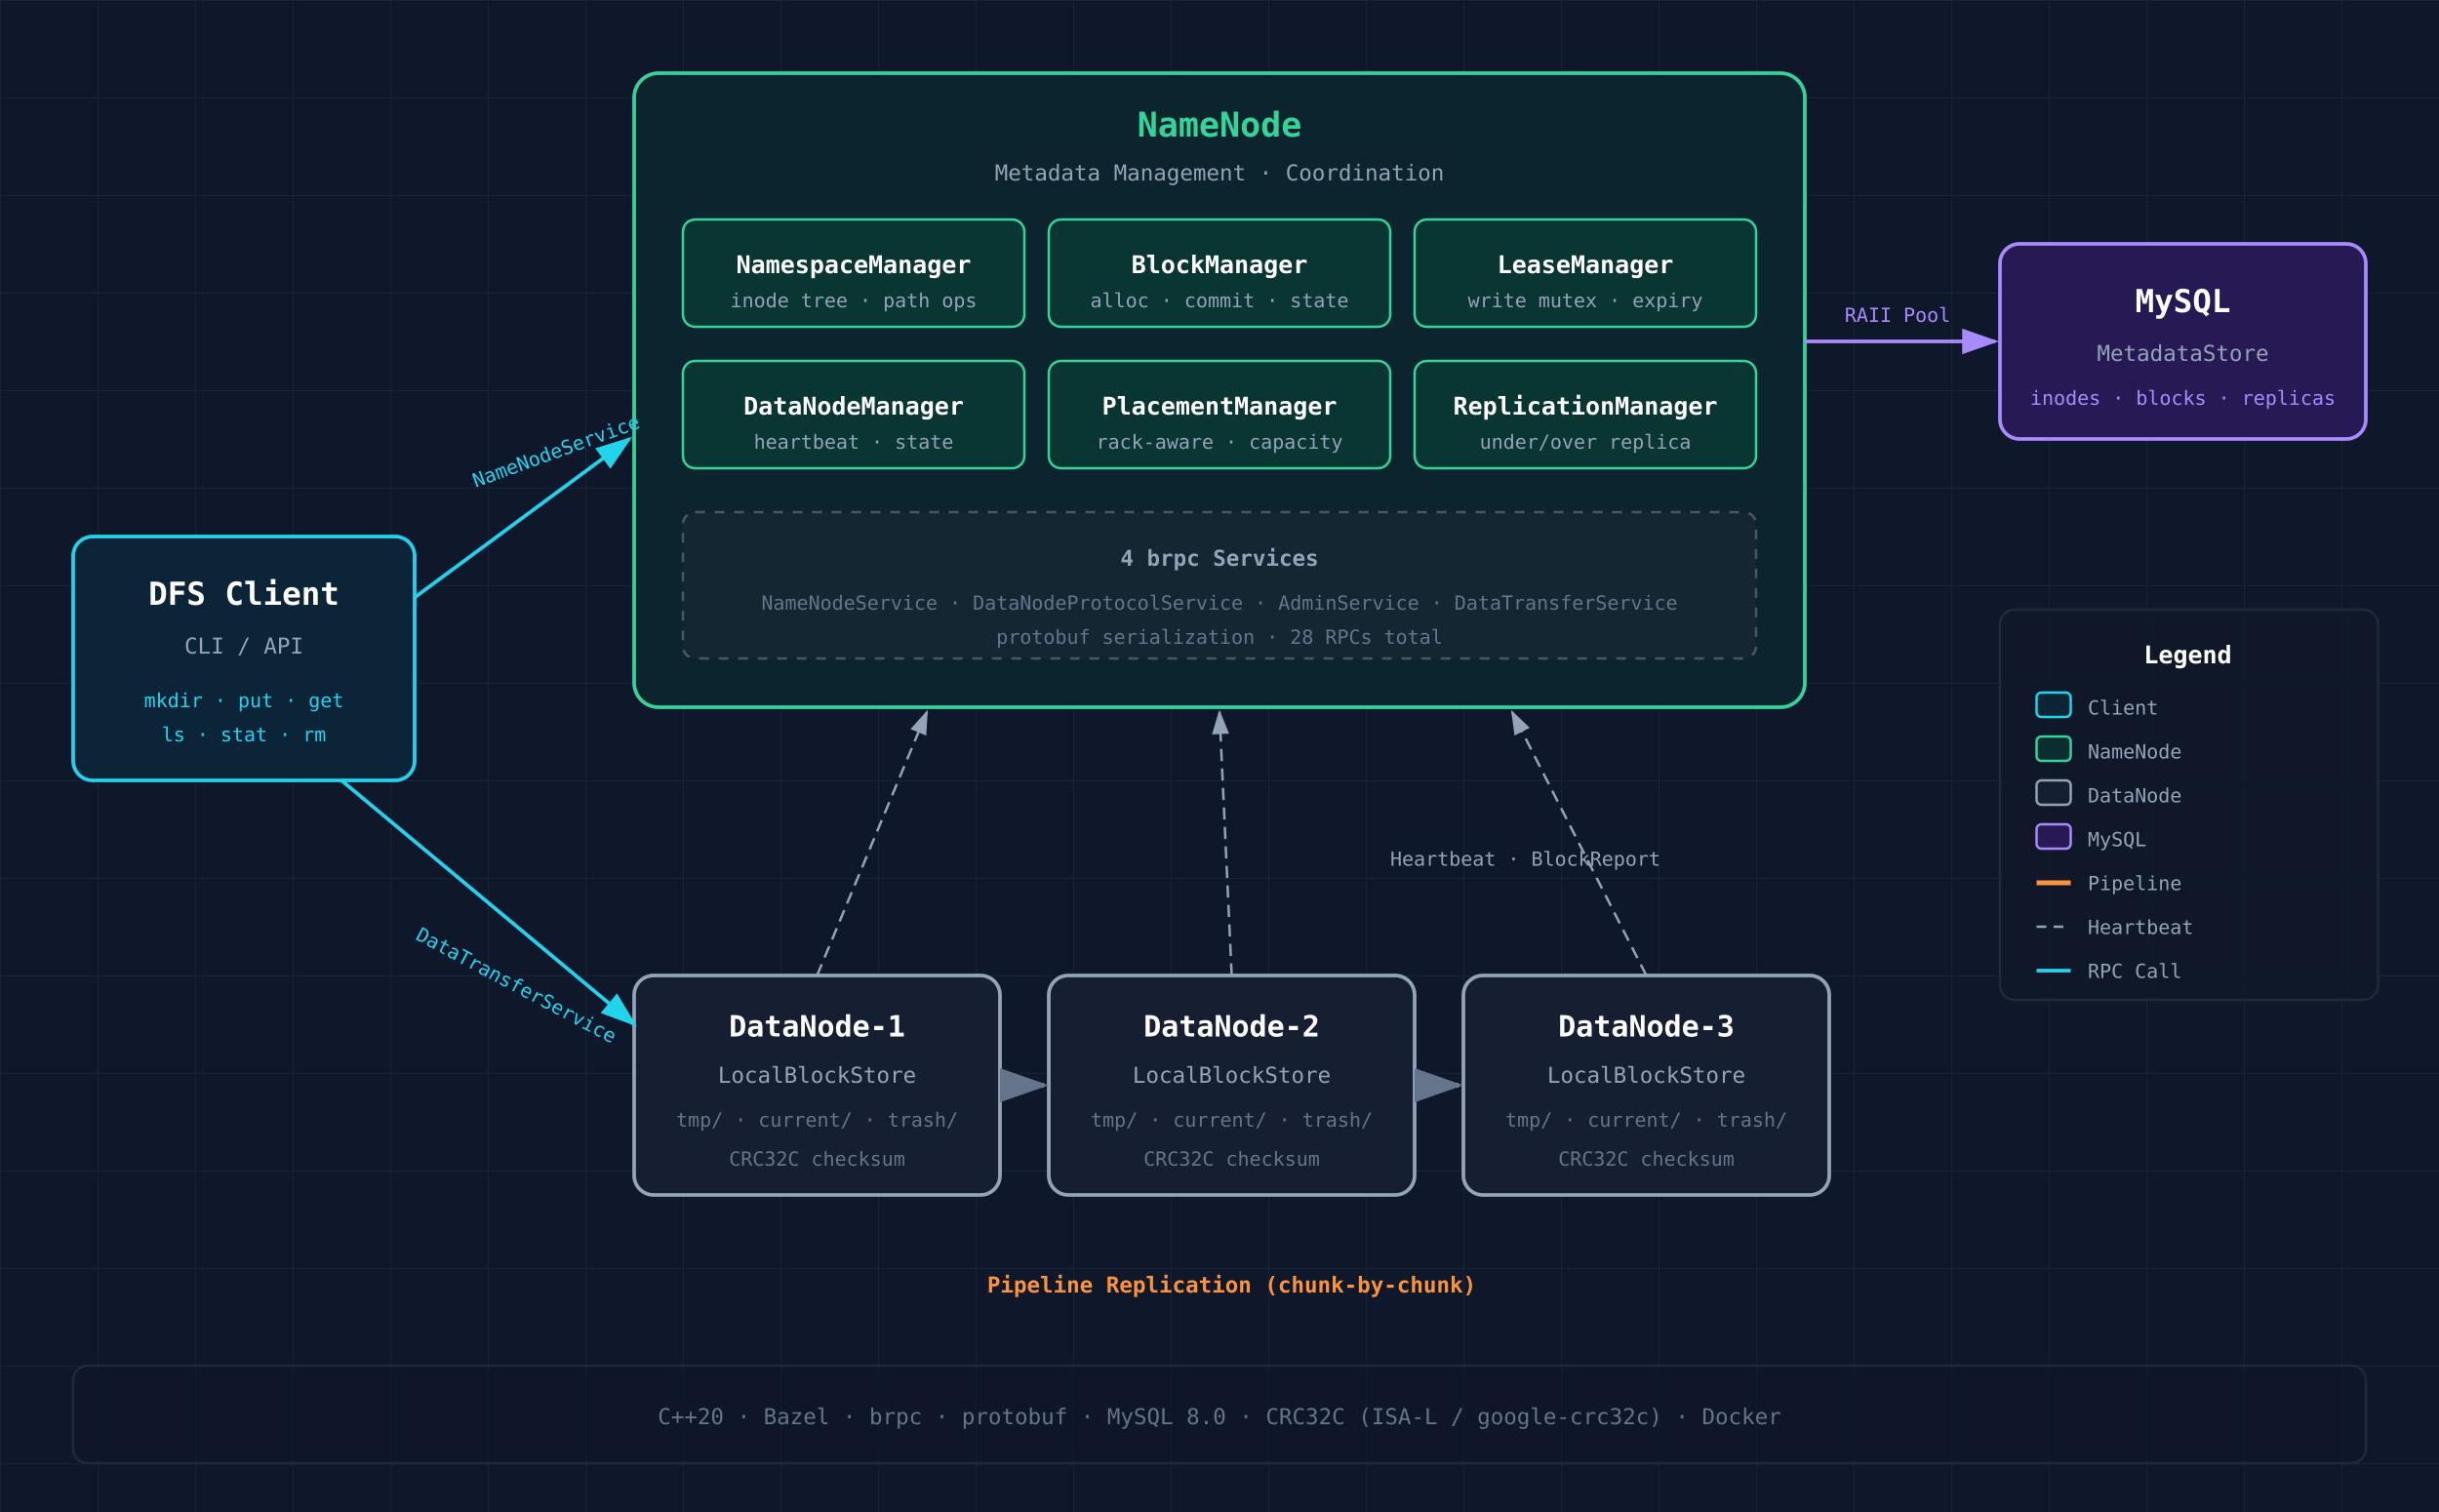
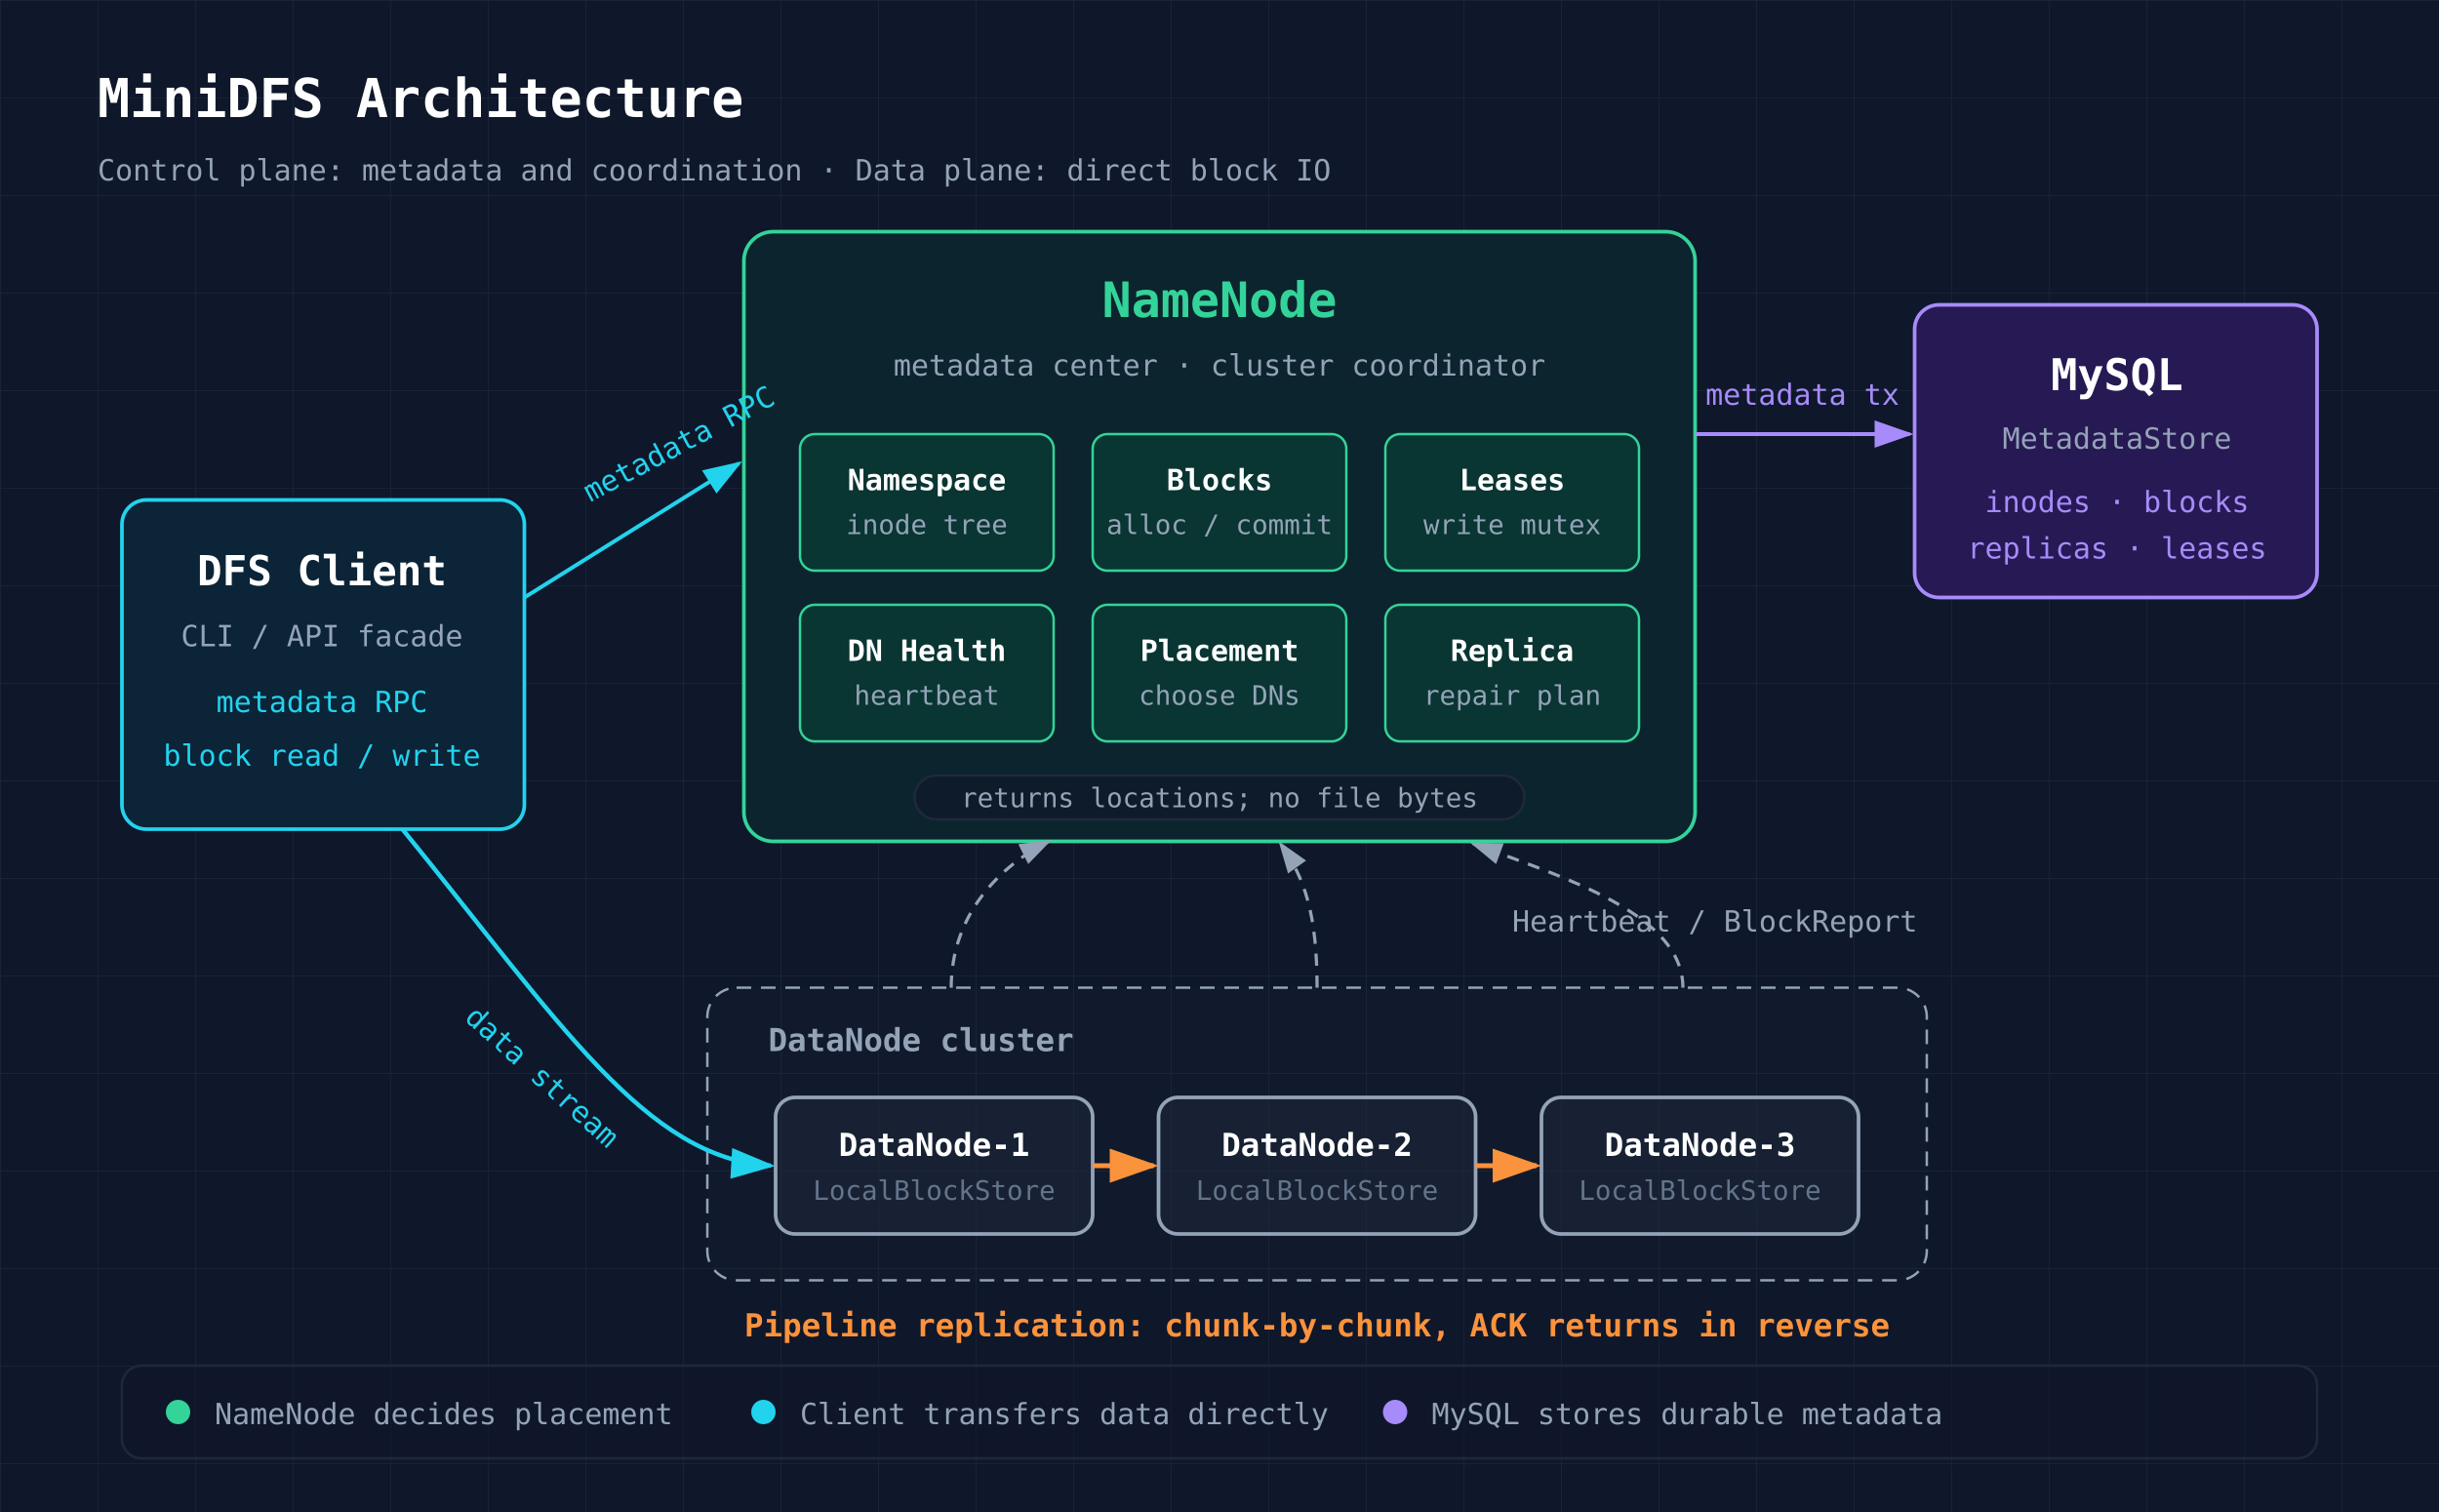
- <svg xmlns="http://www.w3.org/2000/svg" viewBox="0 0 1000 620" font-family="'JetBrains Mono', 'SF Mono', 'Fira Code', monospace">
+ <svg xmlns="http://www.w3.org/2000/svg" viewBox="0 0 1000 620" font-family="'JetBrains Mono', 'SF Mono', 'Fira Code', monospace" role="img" aria-labelledby="architecture-title architecture-desc">
  <defs>
-     <marker id="arrowhead" markerWidth="10" markerHeight="7" refX="9" refY="3.5" orient="auto">
-       <polygon points="0 0, 10 3.5, 0 7" fill="#64748b" />
+     <marker id="arrow-slate" markerWidth="10" markerHeight="7" refX="9" refY="3.5" orient="auto">
+       <polygon points="0 0, 10 3.5, 0 7" fill="#94a3b8" />
    </marker>
    <marker id="arrow-cyan" markerWidth="10" markerHeight="7" refX="9" refY="3.5" orient="auto">
      <polygon points="0 0, 10 3.5, 0 7" fill="#22d3ee" />
    </marker>
    <marker id="arrow-emerald" markerWidth="10" markerHeight="7" refX="9" refY="3.5" orient="auto">
      <polygon points="0 0, 10 3.5, 0 7" fill="#34d399" />
    </marker>
    <marker id="arrow-violet" markerWidth="10" markerHeight="7" refX="9" refY="3.5" orient="auto">
      <polygon points="0 0, 10 3.5, 0 7" fill="#a78bfa" />
    </marker>
-     <marker id="arrow-slate" markerWidth="10" markerHeight="7" refX="9" refY="3.5" orient="auto">
-       <polygon points="0 0, 10 3.5, 0 7" fill="#94a3b8" />
+     <marker id="arrow-orange" markerWidth="10" markerHeight="7" refX="9" refY="3.5" orient="auto">
+       <polygon points="0 0, 10 3.5, 0 7" fill="#fb923c" />
    </marker>
    <pattern id="grid" width="40" height="40" patternUnits="userSpaceOnUse">
      <path d="M 40 0 L 0 0 0 40" fill="none" stroke="#1e293b" stroke-width="0.5" />
    </pattern>
  </defs>
  <rect width="100%" height="100%" fill="#0f172a" />
  <rect width="100%" height="100%" fill="url(#grid)" />
-   <rect x="30" y="220" width="140" height="100" rx="8" fill="#0f172a" />
-   <rect x="30" y="220" width="140" height="100" rx="8" fill="rgba(8, 51, 68, 0.5)" stroke="#22d3ee" stroke-width="1.5" />
-   <text x="100" y="248" fill="white" font-size="13" font-weight="700" text-anchor="middle">DFS Client</text>
-   <text x="100" y="268" fill="#94a3b8" font-size="9" text-anchor="middle">CLI / API</text>
-   <text x="100" y="290" fill="#22d3ee" font-size="8" text-anchor="middle">mkdir · put · get</text>
-   <text x="100" y="304" fill="#22d3ee" font-size="8" text-anchor="middle">ls · stat · rm</text>
-   <rect x="260" y="30" width="480" height="260" rx="10" fill="#0f172a" />
-   <rect x="260" y="30" width="480" height="260" rx="10" fill="rgba(6, 78, 59, 0.25)" stroke="#34d399" stroke-width="1.5" />
-   <text x="500" y="56" fill="#34d399" font-size="14" font-weight="700" text-anchor="middle">NameNode</text>
-   <text x="500" y="74" fill="#94a3b8" font-size="9" text-anchor="middle">Metadata Management · Coordination</text>
-   <rect x="280" y="90" width="140" height="44" rx="5" fill="rgba(6, 78, 59, 0.4)" stroke="#34d399" stroke-width="1" />
-   <text x="350" y="112" fill="white" font-size="10" font-weight="600" text-anchor="middle">NamespaceManager</text>
-   <text x="350" y="126" fill="#94a3b8" font-size="8" text-anchor="middle">inode tree · path ops</text>
-   <rect x="430" y="90" width="140" height="44" rx="5" fill="rgba(6, 78, 59, 0.4)" stroke="#34d399" stroke-width="1" />
-   <text x="500" y="112" fill="white" font-size="10" font-weight="600" text-anchor="middle">BlockManager</text>
-   <text x="500" y="126" fill="#94a3b8" font-size="8" text-anchor="middle">alloc · commit · state</text>
-   <rect x="580" y="90" width="140" height="44" rx="5" fill="rgba(6, 78, 59, 0.4)" stroke="#34d399" stroke-width="1" />
-   <text x="650" y="112" fill="white" font-size="10" font-weight="600" text-anchor="middle">LeaseManager</text>
-   <text x="650" y="126" fill="#94a3b8" font-size="8" text-anchor="middle">write mutex · expiry</text>
-   <rect x="280" y="148" width="140" height="44" rx="5" fill="rgba(6, 78, 59, 0.4)" stroke="#34d399" stroke-width="1" />
-   <text x="350" y="170" fill="white" font-size="10" font-weight="600" text-anchor="middle">DataNodeManager</text>
-   <text x="350" y="184" fill="#94a3b8" font-size="8" text-anchor="middle">heartbeat · state</text>
-   <rect x="430" y="148" width="140" height="44" rx="5" fill="rgba(6, 78, 59, 0.4)" stroke="#34d399" stroke-width="1" />
-   <text x="500" y="170" fill="white" font-size="10" font-weight="600" text-anchor="middle">PlacementManager</text>
-   <text x="500" y="184" fill="#94a3b8" font-size="8" text-anchor="middle">rack-aware · capacity</text>
-   <rect x="580" y="148" width="140" height="44" rx="5" fill="rgba(6, 78, 59, 0.4)" stroke="#34d399" stroke-width="1" />
-   <text x="650" y="170" fill="white" font-size="10" font-weight="600" text-anchor="middle">ReplicationManager</text>
-   <text x="650" y="184" fill="#94a3b8" font-size="8" text-anchor="middle">under/over replica</text>
-   <rect x="280" y="210" width="440" height="60" rx="5" fill="rgba(30, 41, 59, 0.4)" stroke="#475569" stroke-width="1" stroke-dasharray="4,4" />
-   <text x="500" y="232" fill="#94a3b8" font-size="9" font-weight="600" text-anchor="middle">4 brpc Services</text>
-   <text x="500" y="250" fill="#64748b" font-size="8" text-anchor="middle">NameNodeService · DataNodeProtocolService · AdminService · DataTransferService</text>
-   <text x="500" y="264" fill="#64748b" font-size="8" text-anchor="middle">protobuf serialization · 28 RPCs total</text>
-   <rect x="820" y="100" width="150" height="80" rx="8" fill="#0f172a" />
-   <rect x="820" y="100" width="150" height="80" rx="8" fill="rgba(76, 29, 149, 0.4)" stroke="#a78bfa" stroke-width="1.5" />
-   <text x="895" y="128" fill="white" font-size="13" font-weight="700" text-anchor="middle">MySQL</text>
-   <text x="895" y="148" fill="#94a3b8" font-size="9" text-anchor="middle">MetadataStore</text>
-   <text x="895" y="166" fill="#a78bfa" font-size="8" text-anchor="middle">inodes · blocks · replicas</text>
-   <rect x="260" y="400" width="150" height="90" rx="8" fill="#0f172a" />
-   <rect x="260" y="400" width="150" height="90" rx="8" fill="rgba(30, 41, 59, 0.5)" stroke="#94a3b8" stroke-width="1.5" />
-   <text x="335" y="425" fill="white" font-size="12" font-weight="600" text-anchor="middle">DataNode-1</text>
-   <text x="335" y="444" fill="#94a3b8" font-size="9" text-anchor="middle">LocalBlockStore</text>
-   <text x="335" y="462" fill="#64748b" font-size="8" text-anchor="middle">tmp/ · current/ · trash/</text>
-   <text x="335" y="478" fill="#64748b" font-size="8" text-anchor="middle">CRC32C checksum</text>
-   <rect x="430" y="400" width="150" height="90" rx="8" fill="#0f172a" />
-   <rect x="430" y="400" width="150" height="90" rx="8" fill="rgba(30, 41, 59, 0.5)" stroke="#94a3b8" stroke-width="1.5" />
-   <text x="505" y="425" fill="white" font-size="12" font-weight="600" text-anchor="middle">DataNode-2</text>
-   <text x="505" y="444" fill="#94a3b8" font-size="9" text-anchor="middle">LocalBlockStore</text>
-   <text x="505" y="462" fill="#64748b" font-size="8" text-anchor="middle">tmp/ · current/ · trash/</text>
-   <text x="505" y="478" fill="#64748b" font-size="8" text-anchor="middle">CRC32C checksum</text>
-   <rect x="600" y="400" width="150" height="90" rx="8" fill="#0f172a" />
-   <rect x="600" y="400" width="150" height="90" rx="8" fill="rgba(30, 41, 59, 0.5)" stroke="#94a3b8" stroke-width="1.5" />
-   <text x="675" y="425" fill="white" font-size="12" font-weight="600" text-anchor="middle">DataNode-3</text>
-   <text x="675" y="444" fill="#94a3b8" font-size="9" text-anchor="middle">LocalBlockStore</text>
-   <text x="675" y="462" fill="#64748b" font-size="8" text-anchor="middle">tmp/ · current/ · trash/</text>
-   <text x="675" y="478" fill="#64748b" font-size="8" text-anchor="middle">CRC32C checksum</text>
-   <line x1="170" y1="245" x2="258" y2="180" stroke="#22d3ee" stroke-width="1.5" marker-end="url(#arrow-cyan)" />
-   <text x="195" y="200" fill="#22d3ee" font-size="8" transform="rotate(-20, 195, 200)">NameNodeService</text>
-   <line x1="140" y1="320" x2="260" y2="420" stroke="#22d3ee" stroke-width="1.5" marker-end="url(#arrow-cyan)" />
-   <text x="170" y="385" fill="#22d3ee" font-size="8" transform="rotate(28, 170, 385)">DataTransferService</text>
-   <line x1="335" y1="400" x2="380" y2="292" stroke="#94a3b8" stroke-width="1" stroke-dasharray="5,3" marker-end="url(#arrow-slate)" />
-   <line x1="505" y1="400" x2="500" y2="292" stroke="#94a3b8" stroke-width="1" stroke-dasharray="5,3" marker-end="url(#arrow-slate)" />
-   <line x1="675" y1="400" x2="620" y2="292" stroke="#94a3b8" stroke-width="1" stroke-dasharray="5,3" marker-end="url(#arrow-slate)" />
-   <text x="570" y="355" fill="#94a3b8" font-size="8">Heartbeat · BlockReport</text>
-   <line x1="740" y1="140" x2="818" y2="140" stroke="#a78bfa" stroke-width="1.5" marker-end="url(#arrow-violet)" />
-   <text x="778" y="132" fill="#a78bfa" font-size="8" text-anchor="middle">RAII Pool</text>
-   <line x1="410" y1="445" x2="428" y2="445" stroke="#fb923c" stroke-width="2" marker-end="url(#arrowhead)" />
-   <line x1="580" y1="445" x2="598" y2="445" stroke="#fb923c" stroke-width="2" marker-end="url(#arrowhead)" />
-   <text x="505" y="530" fill="#fb923c" font-size="9" font-weight="600" text-anchor="middle">Pipeline Replication (chunk-by-chunk)</text>
-   <rect x="820" y="250" width="155" height="160" rx="6" fill="rgba(15, 23, 42, 0.8)" stroke="#1e293b" stroke-width="1" />
-   <text x="897" y="272" fill="white" font-size="10" font-weight="600" text-anchor="middle">Legend</text>
-   <rect x="835" y="284" width="14" height="10" rx="2" fill="rgba(8, 51, 68, 0.5)" stroke="#22d3ee" stroke-width="1" />
-   <text x="856" y="293" fill="#94a3b8" font-size="8">Client</text>
-   <rect x="835" y="302" width="14" height="10" rx="2" fill="rgba(6, 78, 59, 0.4)" stroke="#34d399" stroke-width="1" />
-   <text x="856" y="311" fill="#94a3b8" font-size="8">NameNode</text>
-   <rect x="835" y="320" width="14" height="10" rx="2" fill="rgba(30, 41, 59, 0.5)" stroke="#94a3b8" stroke-width="1" />
-   <text x="856" y="329" fill="#94a3b8" font-size="8">DataNode</text>
-   <rect x="835" y="338" width="14" height="10" rx="2" fill="rgba(76, 29, 149, 0.4)" stroke="#a78bfa" stroke-width="1" />
-   <text x="856" y="347" fill="#94a3b8" font-size="8">MySQL</text>
-   <line x1="835" y1="362" x2="849" y2="362" stroke="#fb923c" stroke-width="2" />
-   <text x="856" y="365" fill="#94a3b8" font-size="8">Pipeline</text>
-   <line x1="835" y1="380" x2="849" y2="380" stroke="#94a3b8" stroke-width="1" stroke-dasharray="4,3" />
-   <text x="856" y="383" fill="#94a3b8" font-size="8">Heartbeat</text>
-   <line x1="835" y1="398" x2="849" y2="398" stroke="#22d3ee" stroke-width="1.5" />
-   <text x="856" y="401" fill="#94a3b8" font-size="8">RPC Call</text>
-   <rect x="30" y="560" width="940" height="40" rx="6" fill="rgba(15, 23, 42, 0.6)" stroke="#1e293b" stroke-width="1" />
-   <text x="500" y="584" fill="#64748b" font-size="9" text-anchor="middle">C++20 · Bazel · brpc · protobuf · MySQL 8.0 · CRC32C (ISA-L / google-crc32c) · Docker</text>
+   <text x="40" y="48" fill="white" font-size="22" font-weight="700">MiniDFS Architecture</text>
+   <text x="40" y="74" fill="#94a3b8" font-size="12">Control plane: metadata and coordination · Data plane: direct block IO</text>
+   <rect x="50" y="205" width="165" height="135" rx="10" fill="#0f172a" />
+   <rect x="50" y="205" width="165" height="135" rx="10" fill="rgba(8, 51, 68, 0.5)" stroke="#22d3ee" stroke-width="1.5" />
+   <text x="132" y="240" fill="white" font-size="17" font-weight="700" text-anchor="middle">DFS Client</text>
+   <text x="132" y="265" fill="#94a3b8" font-size="12" text-anchor="middle">CLI / API facade</text>
+   <text x="132" y="292" fill="#22d3ee" font-size="12" text-anchor="middle">metadata RPC</text>
+   <text x="132" y="314" fill="#22d3ee" font-size="12" text-anchor="middle">block read / write</text>
+   <rect x="305" y="95" width="390" height="250" rx="12" fill="#0f172a" />
+   <rect x="305" y="95" width="390" height="250" rx="12" fill="rgba(6, 78, 59, 0.25)" stroke="#34d399" stroke-width="1.5" />
+   <text x="500" y="130" fill="#34d399" font-size="20" font-weight="700" text-anchor="middle">NameNode</text>
+   <text x="500" y="154" fill="#94a3b8" font-size="12" text-anchor="middle">metadata center · cluster coordinator</text>
+   <rect x="328" y="178" width="104" height="56" rx="6" fill="rgba(6, 78, 59, 0.4)" stroke="#34d399" stroke-width="1" />
+   <text x="380" y="201" fill="white" font-size="12" font-weight="600" text-anchor="middle">Namespace</text>
+   <text x="380" y="219" fill="#94a3b8" font-size="11" text-anchor="middle">inode tree</text>
+   <rect x="448" y="178" width="104" height="56" rx="6" fill="rgba(6, 78, 59, 0.4)" stroke="#34d399" stroke-width="1" />
+   <text x="500" y="201" fill="white" font-size="12" font-weight="600" text-anchor="middle">Blocks</text>
+   <text x="500" y="219" fill="#94a3b8" font-size="11" text-anchor="middle">alloc / commit</text>
+   <rect x="568" y="178" width="104" height="56" rx="6" fill="rgba(6, 78, 59, 0.4)" stroke="#34d399" stroke-width="1" />
+   <text x="620" y="201" fill="white" font-size="12" font-weight="600" text-anchor="middle">Leases</text>
+   <text x="620" y="219" fill="#94a3b8" font-size="11" text-anchor="middle">write mutex</text>
+   <rect x="328" y="248" width="104" height="56" rx="6" fill="rgba(6, 78, 59, 0.4)" stroke="#34d399" stroke-width="1" />
+   <text x="380" y="271" fill="white" font-size="12" font-weight="600" text-anchor="middle">DN Health</text>
+   <text x="380" y="289" fill="#94a3b8" font-size="11" text-anchor="middle">heartbeat</text>
+   <rect x="448" y="248" width="104" height="56" rx="6" fill="rgba(6, 78, 59, 0.4)" stroke="#34d399" stroke-width="1" />
+   <text x="500" y="271" fill="white" font-size="12" font-weight="600" text-anchor="middle">Placement</text>
+   <text x="500" y="289" fill="#94a3b8" font-size="11" text-anchor="middle">choose DNs</text>
+   <rect x="568" y="248" width="104" height="56" rx="6" fill="rgba(6, 78, 59, 0.4)" stroke="#34d399" stroke-width="1" />
+   <text x="620" y="271" fill="white" font-size="12" font-weight="600" text-anchor="middle">Replica</text>
+   <text x="620" y="289" fill="#94a3b8" font-size="11" text-anchor="middle">repair plan</text>
+   <rect x="375" y="318" width="250" height="18" rx="9" fill="rgba(15, 23, 42, 0.6)" stroke="#1e293b" stroke-width="1" />
+   <text x="500" y="331" fill="#94a3b8" font-size="11" text-anchor="middle">returns locations; no file bytes</text>
+   <rect x="785" y="125" width="165" height="120" rx="10" fill="#0f172a" />
+   <rect x="785" y="125" width="165" height="120" rx="10" fill="rgba(76, 29, 149, 0.4)" stroke="#a78bfa" stroke-width="1.5" />
+   <text x="868" y="160" fill="white" font-size="18" font-weight="700" text-anchor="middle">MySQL</text>
+   <text x="868" y="184" fill="#94a3b8" font-size="12" text-anchor="middle">MetadataStore</text>
+   <text x="868" y="210" fill="#a78bfa" font-size="12" text-anchor="middle">inodes · blocks</text>
+   <text x="868" y="229" fill="#a78bfa" font-size="12" text-anchor="middle">replicas · leases</text>
+   <rect x="290" y="405" width="500" height="120" rx="12" fill="rgba(30, 41, 59, 0.18)" stroke="#94a3b8" stroke-width="1" stroke-dasharray="6,4" />
+   <text x="315" y="431" fill="#94a3b8" font-size="13" font-weight="600">DataNode cluster</text>
+   <rect x="318" y="450" width="130" height="56" rx="8" fill="rgba(30, 41, 59, 0.5)" stroke="#94a3b8" stroke-width="1.5" />
+   <text x="383" y="474" fill="white" font-size="13" font-weight="600" text-anchor="middle">DataNode-1</text>
+   <text x="383" y="492" fill="#64748b" font-size="11" text-anchor="middle">LocalBlockStore</text>
+   <rect x="475" y="450" width="130" height="56" rx="8" fill="rgba(30, 41, 59, 0.5)" stroke="#94a3b8" stroke-width="1.5" />
+   <text x="540" y="474" fill="white" font-size="13" font-weight="600" text-anchor="middle">DataNode-2</text>
+   <text x="540" y="492" fill="#64748b" font-size="11" text-anchor="middle">LocalBlockStore</text>
+   <rect x="632" y="450" width="130" height="56" rx="8" fill="rgba(30, 41, 59, 0.5)" stroke="#94a3b8" stroke-width="1.5" />
+   <text x="697" y="474" fill="white" font-size="13" font-weight="600" text-anchor="middle">DataNode-3</text>
+   <text x="697" y="492" fill="#64748b" font-size="11" text-anchor="middle">LocalBlockStore</text>
+   <line x1="215" y1="245" x2="303" y2="190" stroke="#22d3ee" stroke-width="1.6" marker-end="url(#arrow-cyan)" />
+   <text x="242" y="206" fill="#22d3ee" font-size="12" transform="rotate(-28, 242, 206)">metadata RPC</text>
+   <line x1="695" y1="178" x2="783" y2="178" stroke="#a78bfa" stroke-width="1.6" marker-end="url(#arrow-violet)" />
+   <text x="739" y="166" fill="#a78bfa" font-size="12" text-anchor="middle">metadata tx</text>
+   <path d="M 390 405 C 390 375, 410 355, 430 345" fill="none" stroke="#94a3b8" stroke-width="1.3" stroke-dasharray="5,4" marker-end="url(#arrow-slate)" />
+   <path d="M 540 405 C 540 375, 535 360, 525 346" fill="none" stroke="#94a3b8" stroke-width="1.3" stroke-dasharray="5,4" marker-end="url(#arrow-slate)" />
+   <path d="M 690 405 C 690 375, 642 360, 604 346" fill="none" stroke="#94a3b8" stroke-width="1.3" stroke-dasharray="5,4" marker-end="url(#arrow-slate)" />
+   <text x="620" y="382" fill="#94a3b8" font-size="12">Heartbeat / BlockReport</text>
+   <path d="M 165 340 C 230 420, 265 475, 316 478" fill="none" stroke="#22d3ee" stroke-width="1.8" marker-end="url(#arrow-cyan)" />
+   <text x="190" y="418" fill="#22d3ee" font-size="12" transform="rotate(42, 190, 418)">data stream</text>
+   <line x1="448" y1="478" x2="473" y2="478" stroke="#fb923c" stroke-width="2" marker-end="url(#arrow-orange)" />
+   <line x1="605" y1="478" x2="630" y2="478" stroke="#fb923c" stroke-width="2" marker-end="url(#arrow-orange)" />
+   <text x="540" y="548" fill="#fb923c" font-size="13" font-weight="600" text-anchor="middle">Pipeline replication: chunk-by-chunk, ACK returns in reverse</text>
+   <rect x="50" y="560" width="900" height="38" rx="8" fill="rgba(15, 23, 42, 0.6)" stroke="#1e293b" stroke-width="1" />
+   <circle cx="73" cy="579" r="5" fill="#34d399" />
+   <text x="88" y="584" fill="#94a3b8" font-size="12">NameNode decides placement</text>
+   <circle cx="313" cy="579" r="5" fill="#22d3ee" />
+   <text x="328" y="584" fill="#94a3b8" font-size="12">Client transfers data directly</text>
+   <circle cx="572" cy="579" r="5" fill="#a78bfa" />
+   <text x="587" y="584" fill="#94a3b8" font-size="12">MySQL stores durable metadata</text>
</svg>
